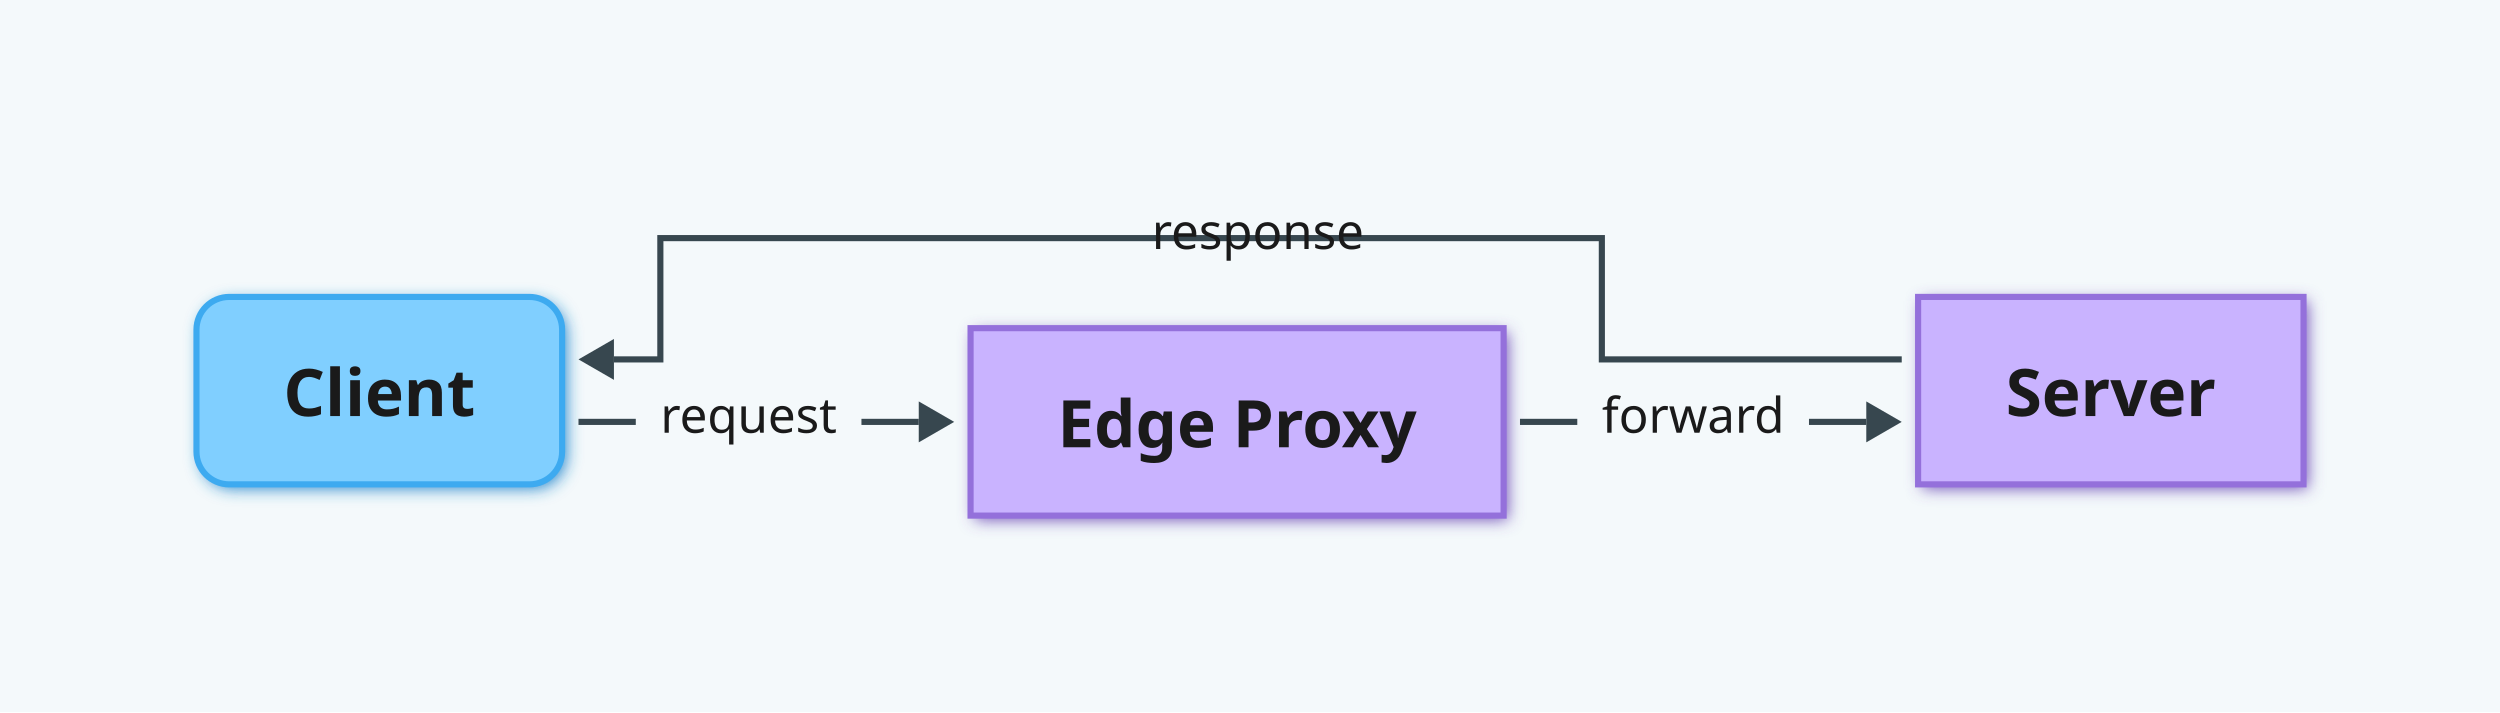
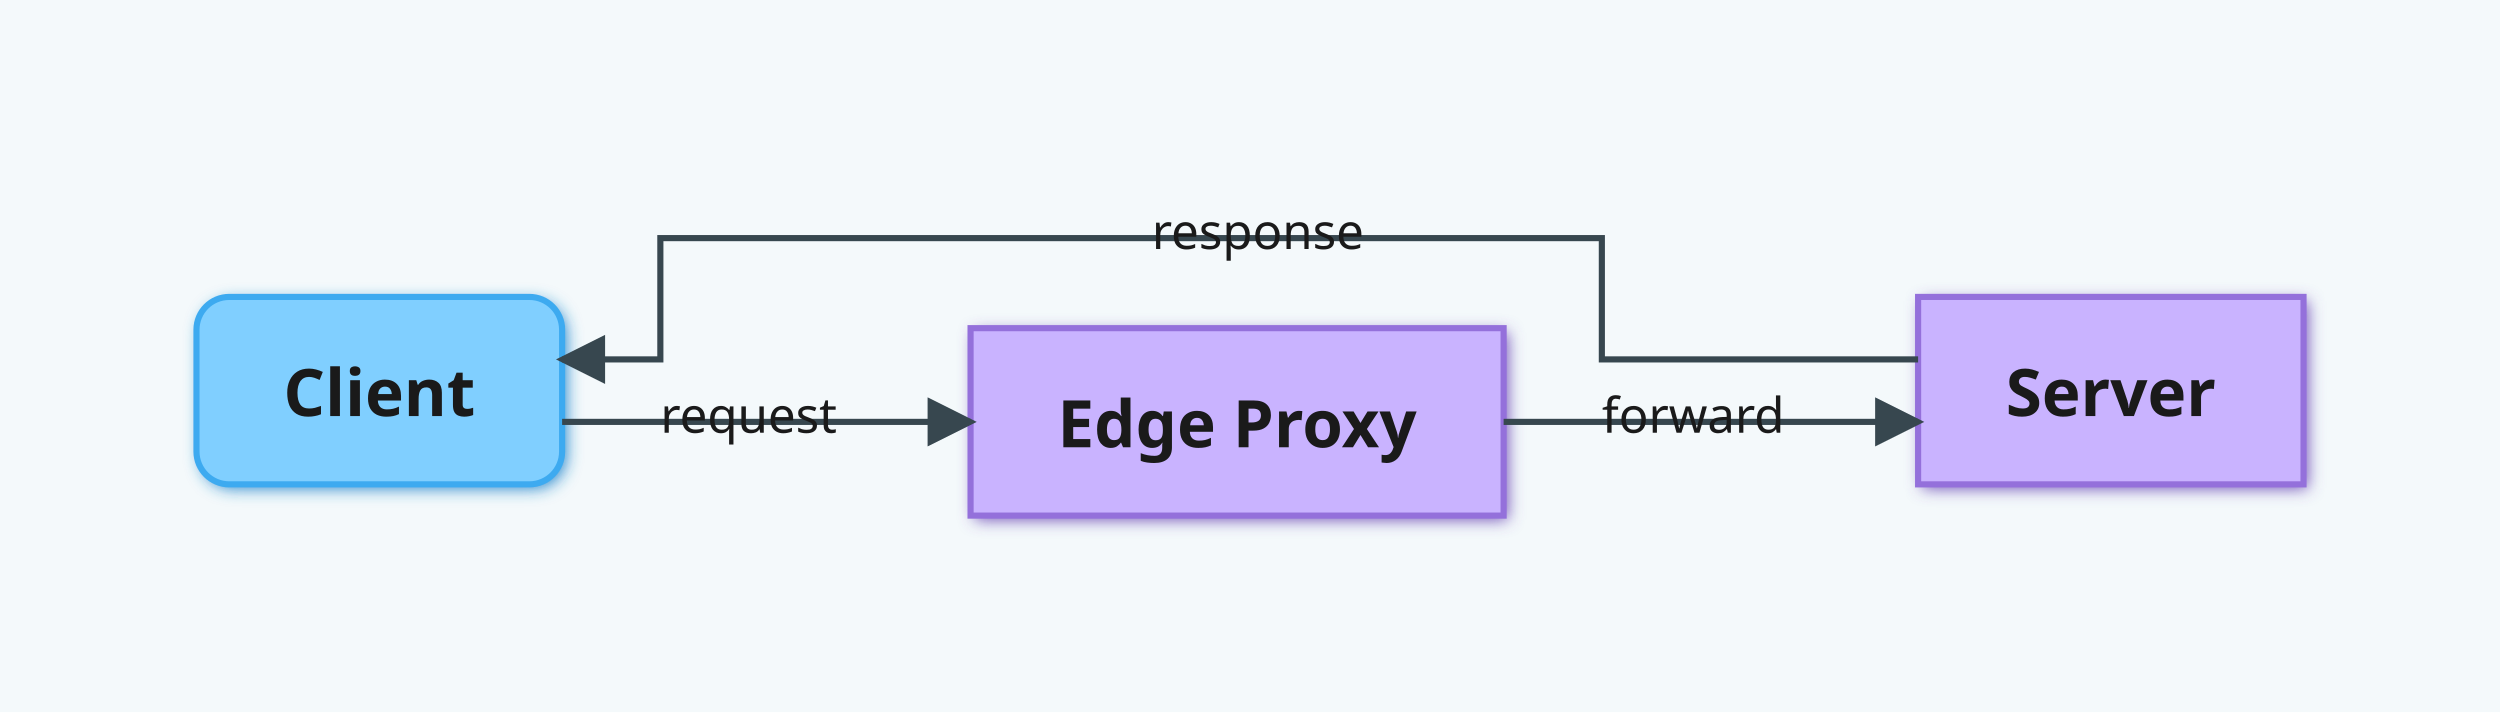
<svg xmlns="http://www.w3.org/2000/svg" viewBox="0 -12.27 305.382 86.982">
  <defs>
    <filter id="cora-shadow-blur" x="-50%" y="-50%" width="200%" height="200%">
      <feGaussianBlur stdDeviation="1" />
    </filter>
+     <marker id="cora-marker-arrow" markerWidth="8" markerHeight="8" refX="7" refY="4" orient="auto" markerUnits="strokeWidth">
+       <path d="M 0 0 L 8 4 L 0 8 z" fill="#37474F" />
+     </marker>
+     <marker id="cora-marker-circle" markerWidth="8" markerHeight="8" refX="4" refY="4" orient="auto" markerUnits="strokeWidth">
+       <circle cx="4" cy="4" r="3" fill="none" stroke="#37474F" stroke-width="1.5" />
+     </marker>
+     <marker id="cora-marker-filled-circle" markerWidth="8" markerHeight="8" refX="4" refY="4" orient="auto" markerUnits="strokeWidth">
+       <circle cx="4" cy="4" r="3" fill="#37474F" />
+     </marker>
  </defs>
  <rect x="0" y="-12.27" width="305.382" height="86.982" fill="#F4F9FB" />
  <g id="groups" />
  <g id="nodes">
    <g>
      <g filter="url(#cora-shadow-blur)">
        <rect x="24.5" y="24.5" width="44.664" height="22.896" rx="4" ry="4" fill="#2888CC" />
      </g>
      <rect x="24" y="24" width="44.664" height="22.896" rx="4" ry="4" fill="#80CFFF" stroke="#3DAAF0" stroke-width="0.75" />
      <text x="46.332" y="38.552" text-anchor="middle" font-family="'Noto Sans', sans-serif" font-size="8" font-weight="600" fill="#1A1A1A">Client</text>
    </g>
    <g>
      <g filter="url(#cora-shadow-blur)">
        <rect x="119.058" y="28.316" width="65.112" height="22.896" fill="#7050B8" />
      </g>
      <rect x="118.558" y="27.816" width="65.112" height="22.896" fill="#C9B3FF" stroke="#9470DB" stroke-width="0.75" />
      <text x="151.114" y="42.368" text-anchor="middle" font-family="'Noto Sans', sans-serif" font-size="8" font-weight="600" fill="#1A1A1A">Edge Proxy</text>
    </g>
    <g>
      <g filter="url(#cora-shadow-blur)">
        <rect x="234.802" y="24.5" width="47.08" height="22.896" fill="#7050B8" />
      </g>
      <rect x="234.302" y="24" width="47.08" height="22.896" fill="#C9B3FF" stroke="#9470DB" stroke-width="0.75" />
      <text x="257.842" y="38.552" text-anchor="middle" font-family="'Noto Sans', sans-serif" font-size="8" font-weight="600" fill="#1A1A1A">Server</text>
    </g>
  </g>
  <g id="edges">
-     <g>
-       <path d="M 70.664 39.264 L 77.664 39.264 M 105.228 39.264 L 112.228 39.264" fill="none" stroke="#37474F" stroke-width="0.75" />
-       <polygon points="116.558,39.264 112.228,41.764 112.228,36.764" fill="#37474F" />
-     </g>
-     <g>
-       <path d="M 185.67 39.264 L 192.67 39.264 M 220.972 39.264 L 227.972 39.264" fill="none" stroke="#37474F" stroke-width="0.75" />
-       <polygon points="232.302,39.264 227.972,41.764 227.972,36.764" fill="#37474F" />
-     </g>
-     <g>
-       <path d="M 232.302 31.632 L 195.67 31.632 L 195.67 16.816 L 137.697 16.816 M 169.599 16.816 L 80.664 16.816 L 80.664 31.632 L 74.994 31.632" fill="none" stroke="#37474F" stroke-width="0.75" />
-       <polygon points="70.664,31.632 74.994,29.132 74.994,34.132" fill="#37474F" />
-     </g>
+     <path d="M 68.664 39.264 L 118.558 39.264" fill="none" stroke="#37474F" stroke-width="0.75" marker-end="url(#cora-marker-arrow)" />
+     <path d="M 183.67 39.264 L 234.302 39.264" fill="none" stroke="#37474F" stroke-width="0.75" marker-end="url(#cora-marker-arrow)" />
+     <path d="M 234.302 31.632 L 195.67 31.632 L 195.67 16.816 L 80.664 16.816 L 80.664 31.632 L 68.664 31.632" fill="none" stroke="#37474F" stroke-width="0.75" marker-end="url(#cora-marker-arrow)" />
  </g>
  <g id="edge-labels">
    <text x="91.446" y="40.592" text-anchor="middle" font-family="'Noto Sans', sans-serif" font-size="6" font-weight="400" fill="#1A1A1A">request</text>
    <text x="206.821" y="40.592" text-anchor="middle" font-family="'Noto Sans', sans-serif" font-size="6" font-weight="400" fill="#1A1A1A">forward</text>
    <text x="153.648" y="18.144" text-anchor="middle" font-family="'Noto Sans', sans-serif" font-size="6" font-weight="400" fill="#1A1A1A">response</text>
  </g>
</svg>
